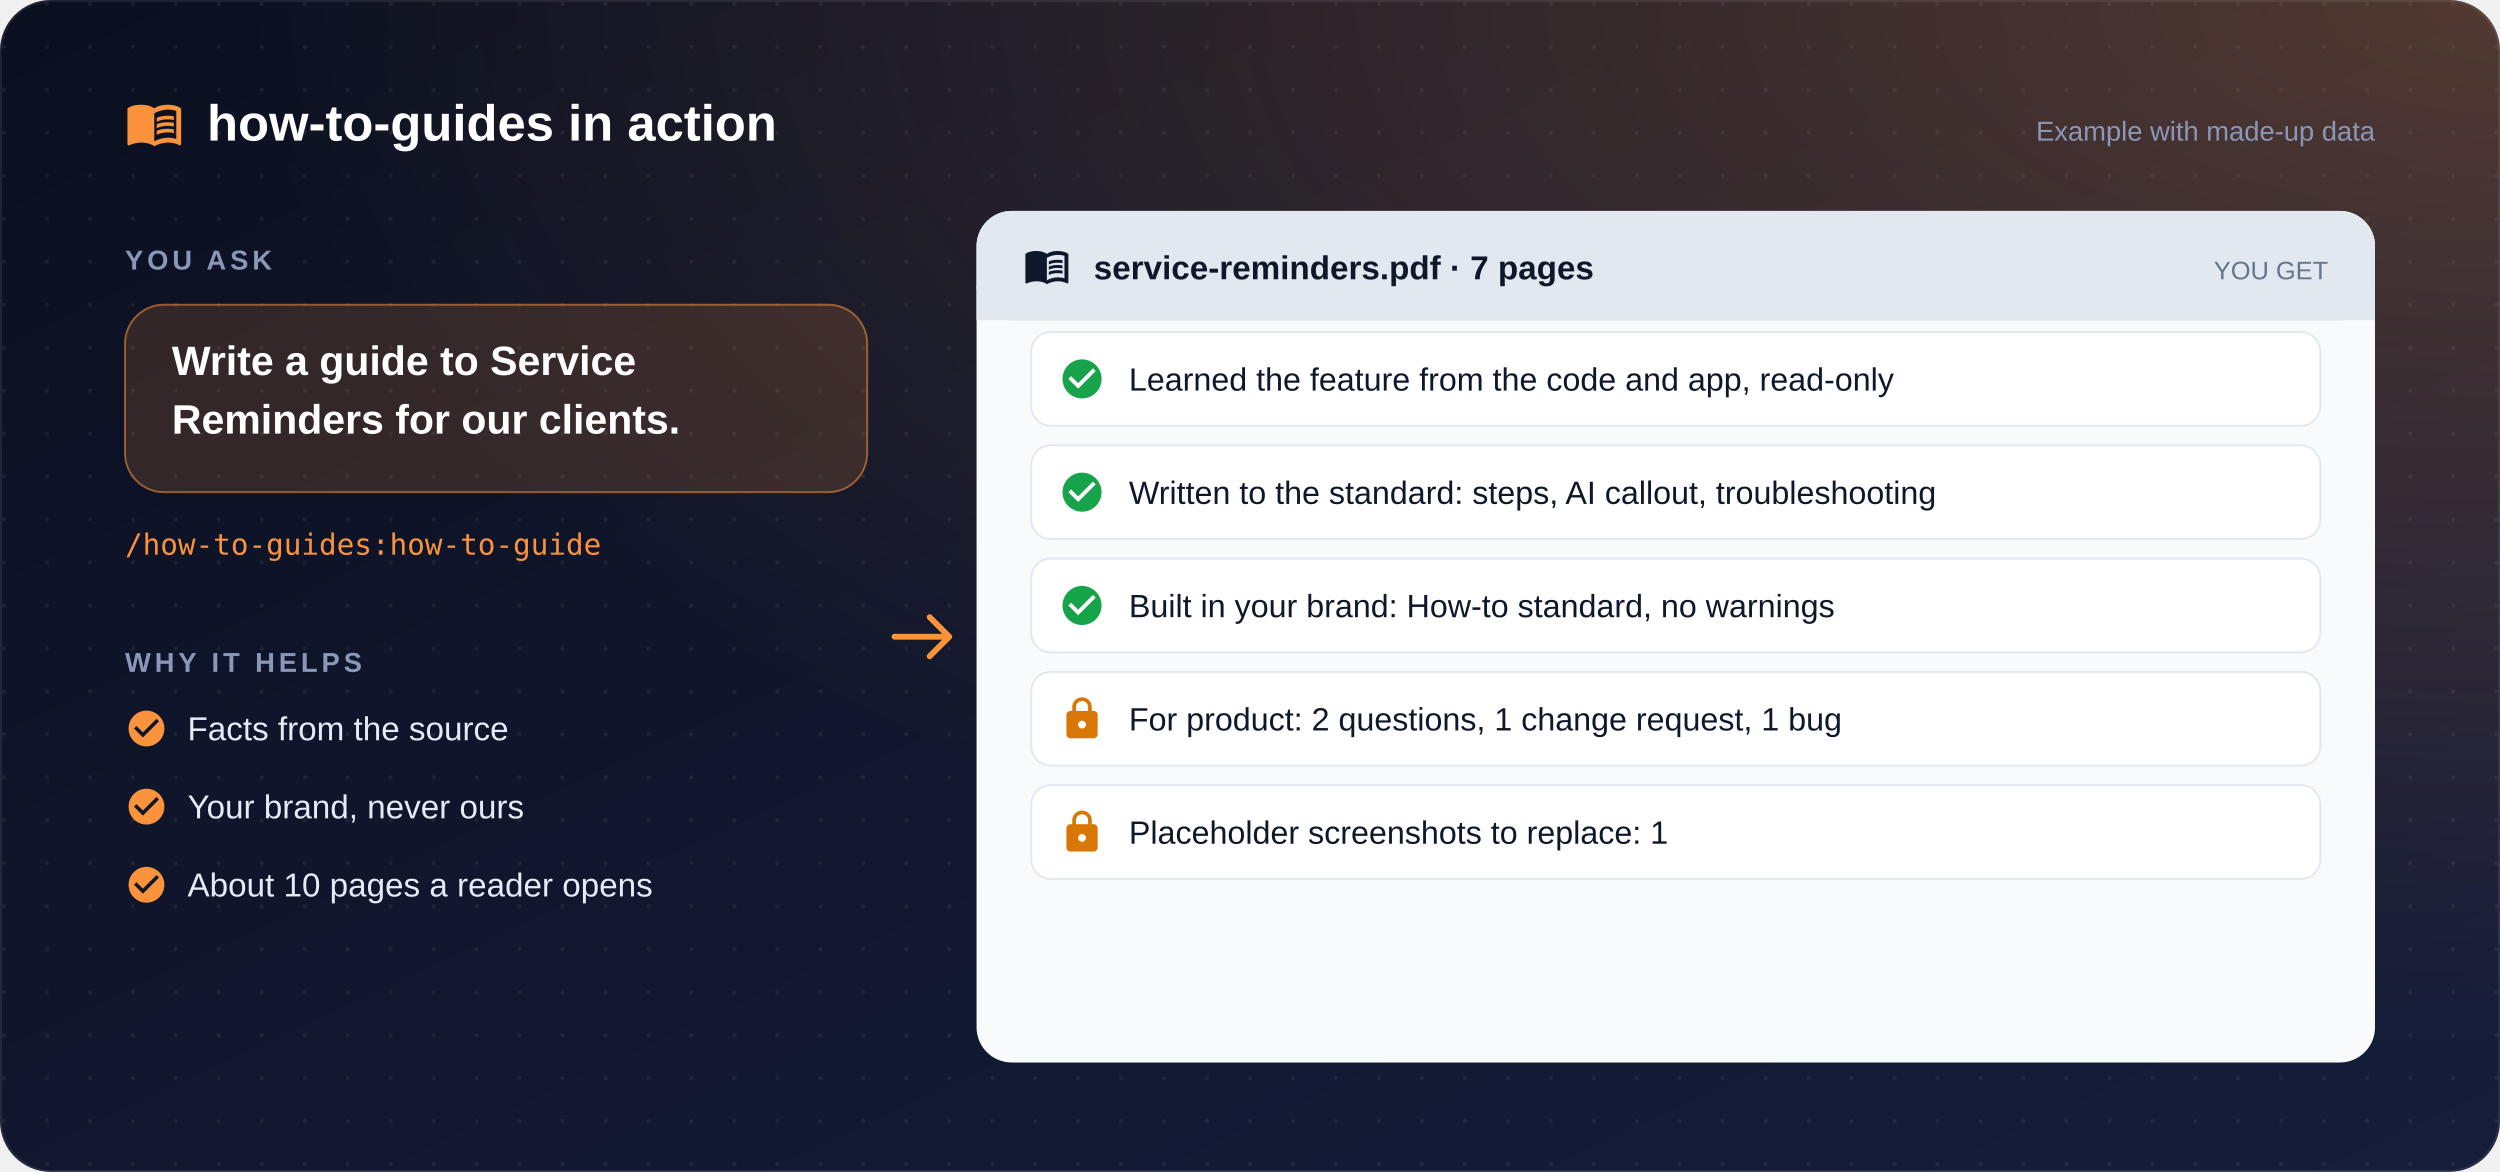
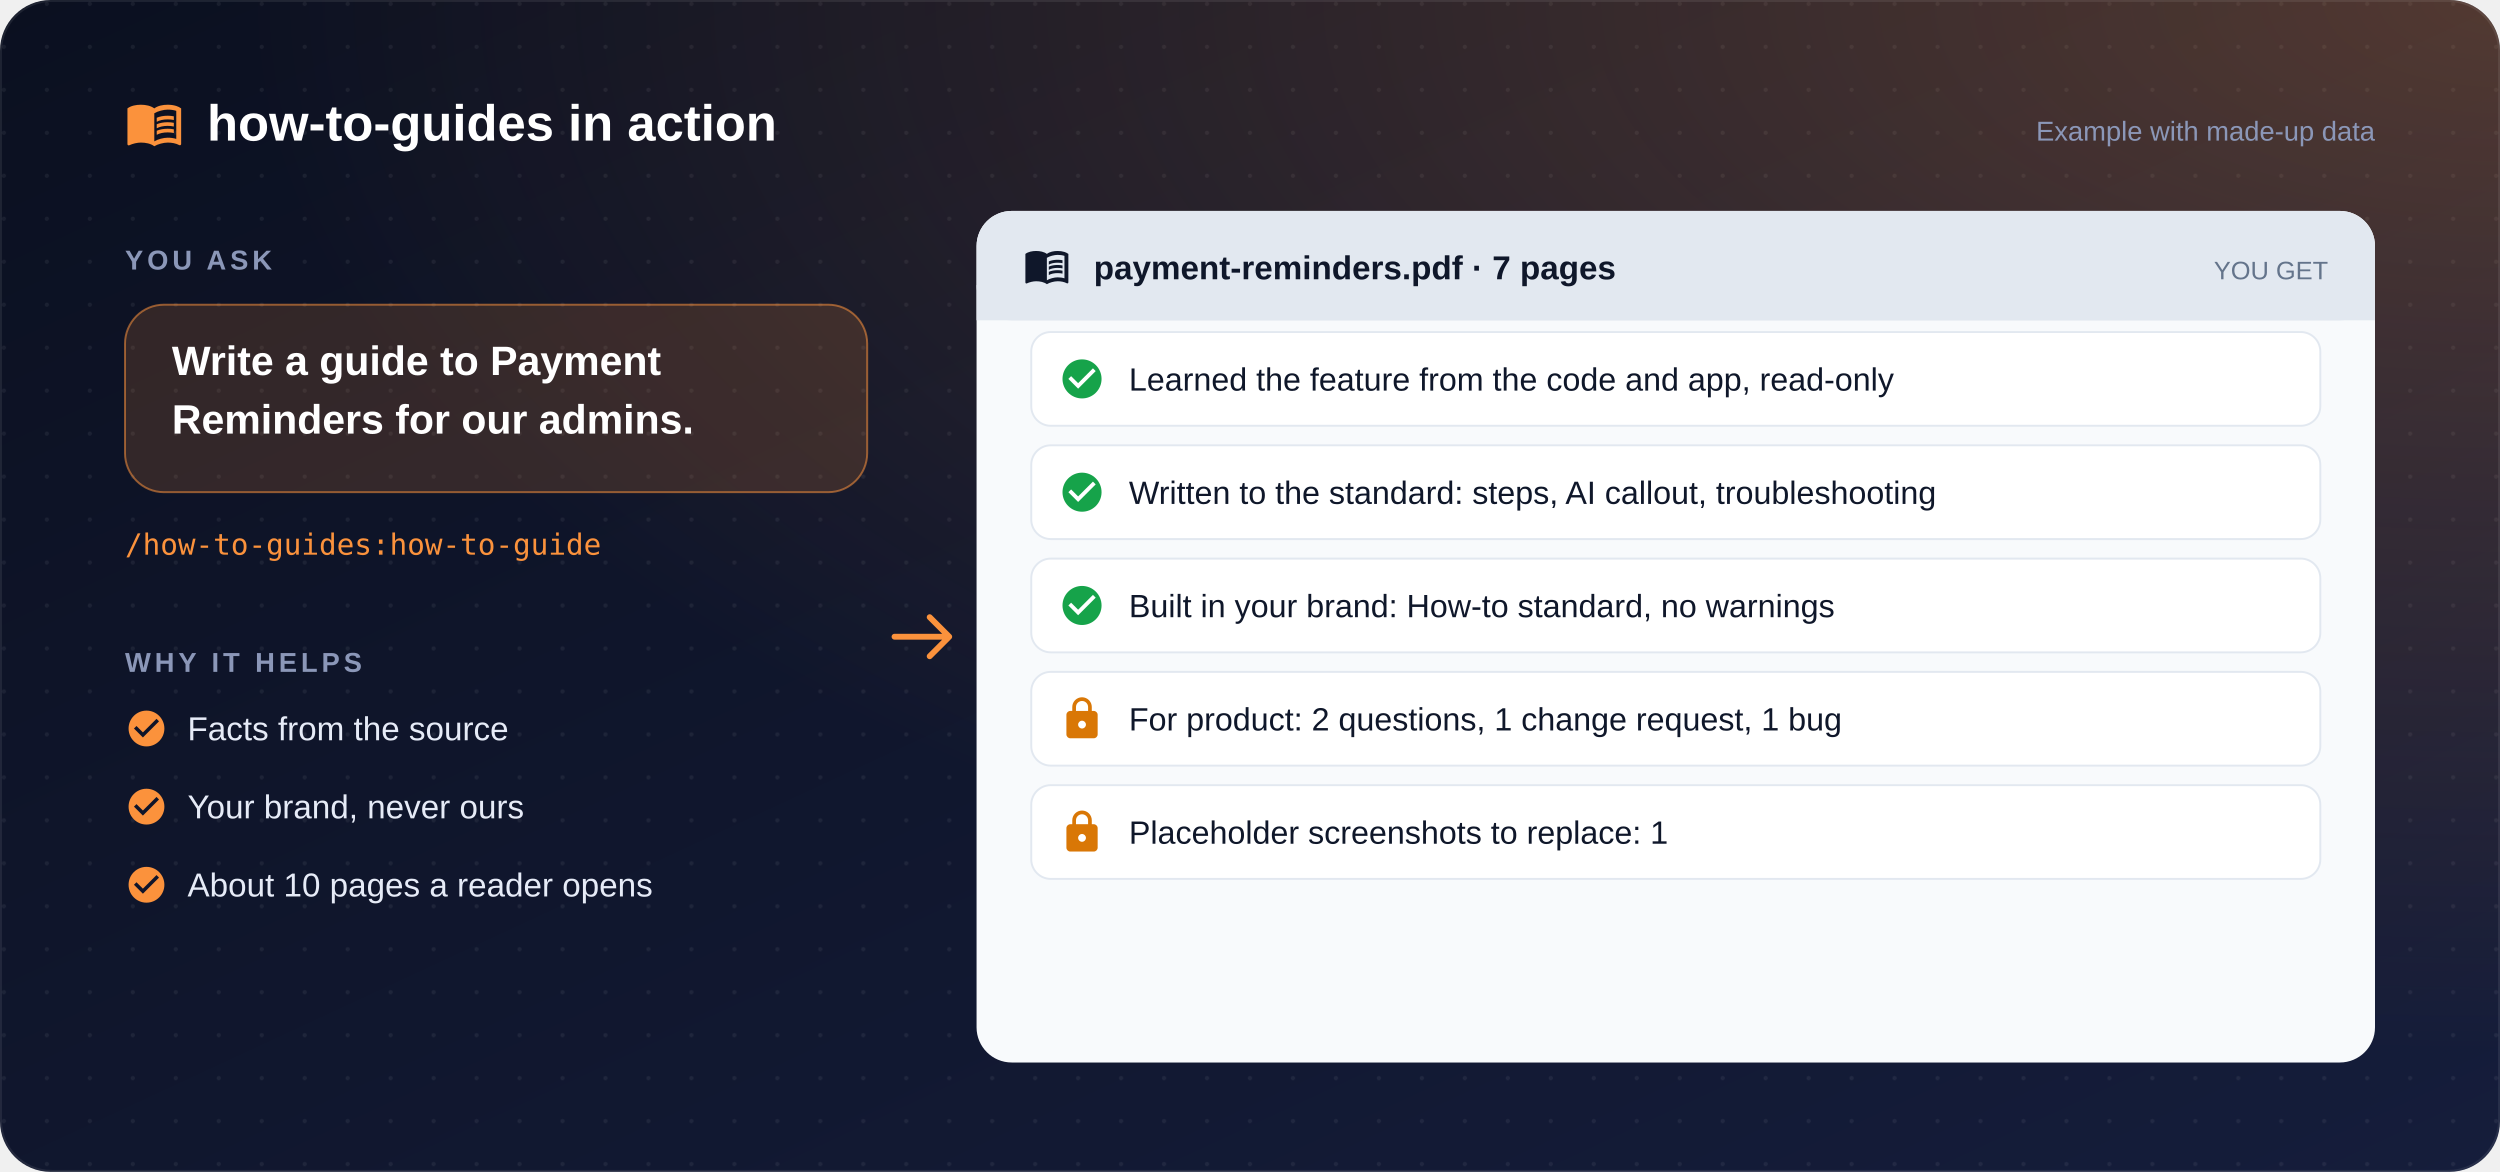
- <svg xmlns="http://www.w3.org/2000/svg" width="1280" height="600" viewBox="0 0 1280 600" role="img" aria-label="how-to-guides in action: Write a guide to Service Reminders for our clients." font-family="'Segoe UI', -apple-system, 'Helvetica Neue', Arial, sans-serif">
+ <svg xmlns="http://www.w3.org/2000/svg" width="1280" height="600" viewBox="0 0 1280 600" role="img" aria-label="how-to-guides in action: Write a guide to Payment Reminders for our admins." font-family="'Segoe UI', -apple-system, 'Helvetica Neue', Arial, sans-serif">
  <defs>
    <linearGradient id="u-how-to-guides-bg" x1="0" y1="0" x2="1" y2="1">
      <stop offset="0" stop-color="#0b1020" />
      <stop offset="1" stop-color="#151d3b" />
    </linearGradient>
    <radialGradient id="u-how-to-guides-glow" cx="1" cy="0" r="0.9">
      <stop offset="0" stop-color="#fb923c" stop-opacity=".28" />
      <stop offset="1" stop-color="#fb923c" stop-opacity="0" />
    </radialGradient>
    <pattern id="u-how-to-guides-dots" width="22" height="22" patternUnits="userSpaceOnUse">
      <circle cx="2" cy="2" r="1.1" fill="#ffffff" fill-opacity=".06" />
    </pattern>
  </defs>
  <rect width="1280" height="600" rx="26" fill="url(#u-how-to-guides-bg)" />
  <rect width="1280" height="600" rx="26" fill="url(#u-how-to-guides-dots)" />
  <rect width="1280" height="600" rx="26" fill="url(#u-how-to-guides-glow)" />
  <rect x=".5" y=".5" width="1279" height="599" rx="26" fill="none" stroke="#ffffff" stroke-opacity=".08" />
  <g transform="translate(64 48) scale(1.25)" fill="#fb923c">
    <path d="M21 5c-1.11-.35-2.33-.5-3.5-.5-1.95 0-4.05.4-5.5 1.5-1.45-1.1-3.55-1.5-5.5-1.5S2.45 4.9 1 6v14.65c0 .25.25.5.5.5.1 0 .15-.05.25-.05C3.1 20.45 5.05 20 6.5 20c1.95 0 4.05.4 5.5 1.5 1.35-.85 3.8-1.5 5.5-1.5 1.65 0 3.35.3 4.75 1.05.1.05.15.05.25.05.25 0 .5-.25.5-.5V6c-.6-.45-1.25-.75-2-1m0 13.5c-1.1-.35-2.3-.5-3.5-.5-1.7 0-4.15.65-5.5 1.5V8c1.35-.85 3.8-1.5 5.5-1.5 1.2 0 2.4.15 3.5.5z" />
    <path d="M17.5 10.5c.88 0 1.73.09 2.5.26V9.24c-.79-.15-1.64-.24-2.5-.24-1.7 0-3.24.29-4.5.83v1.66c1.13-.64 2.7-.99 4.5-.99M13 12.49v1.66c1.13-.64 2.7-.99 4.5-.99.88 0 1.73.09 2.5.26V11.9c-.79-.15-1.64-.24-2.5-.24-1.7 0-3.24.3-4.5.83m4.5 1.84c-1.7 0-3.24.29-4.5.83v1.66c1.13-.64 2.7-.99 4.5-.99.88 0 1.73.09 2.5.26v-1.52c-.79-.16-1.64-.24-2.5-.24" />
  </g>
  <text x="106" y="72" font-size="26" font-weight="700" fill="#ffffff">how-to-guides in action</text>
  <text x="1216" y="72" text-anchor="end" font-size="14" fill="#8b97b8">Example with made-up data</text>
  <text x="64" y="138" font-size="14" font-weight="700" letter-spacing="2" fill="#8b97b8">YOU ASK</text>
  <rect x="64" y="156" width="380" height="96" rx="20" fill="#fb923c" fill-opacity=".16" stroke="#fb923c" stroke-opacity=".55" />
-   <text x="88" y="192" font-size="21" font-weight="600" fill="#ffffff">Write a guide to Service</text>
-   <text x="88" y="222" font-size="21" font-weight="600" fill="#ffffff">Reminders for our clients.</text>
+   <text x="88" y="192" font-size="21" font-weight="600" fill="#ffffff">Write a guide to Payment</text>
+   <text x="88" y="222" font-size="21" font-weight="600" fill="#ffffff">Reminders for our admins.</text>
  <text x="64" y="284" font-size="15" fill="#fb923c" font-family="Consolas, 'Cascadia Mono', Menlo, monospace">/how-to-guides:how-to-guide</text>
  <text x="64" y="344" font-size="14" font-weight="700" letter-spacing="2" fill="#8b97b8">WHY IT HELPS</text>
  <g transform="translate(64 362) scale(0.9166667)" fill="#fb923c">
    <path d="M12 2C6.48 2 2 6.48 2 12s4.48 10 10 10 10-4.48 10-10S17.52 2 12 2m-2 15-5-5 1.41-1.41L10 14.17l7.59-7.59L19 8z" />
  </g>
  <text x="96" y="379" font-size="17" fill="#e6ebf7">Facts from the source</text>
  <g transform="translate(64 402) scale(0.9166667)" fill="#fb923c">
    <path d="M12 2C6.48 2 2 6.48 2 12s4.48 10 10 10 10-4.48 10-10S17.52 2 12 2m-2 15-5-5 1.41-1.41L10 14.17l7.59-7.59L19 8z" />
  </g>
  <text x="96" y="419" font-size="17" fill="#e6ebf7">Your brand, never ours</text>
  <g transform="translate(64 442) scale(0.9166667)" fill="#fb923c">
    <path d="M12 2C6.48 2 2 6.48 2 12s4.48 10 10 10 10-4.48 10-10S17.52 2 12 2m-2 15-5-5 1.41-1.41L10 14.17l7.59-7.59L19 8z" />
  </g>
  <text x="96" y="459" font-size="17" fill="#e6ebf7">About 10 pages a reader opens</text>
  <path d="M458 326h28m-10 -10 10 10-10 10" fill="none" stroke="#fb923c" stroke-width="3" stroke-linecap="round" stroke-linejoin="round" />
  <rect x="500" y="108" width="716" height="436" rx="18" fill="#f8fafc" />
  <rect x="500" y="108" width="716" height="56" rx="18" fill="#e2e8f0" />
  <rect x="500" y="146" width="716" height="18" fill="#e2e8f0" />
  <g transform="translate(524 124) scale(1)" fill="#0f172a">
    <path d="M21 5c-1.11-.35-2.33-.5-3.5-.5-1.95 0-4.05.4-5.5 1.5-1.45-1.1-3.55-1.5-5.5-1.5S2.45 4.9 1 6v14.65c0 .25.25.5.5.5.1 0 .15-.05.25-.05C3.1 20.45 5.05 20 6.5 20c1.95 0 4.05.4 5.5 1.5 1.35-.85 3.8-1.5 5.5-1.5 1.65 0 3.35.3 4.75 1.05.1.05.15.05.25.05.25 0 .5-.25.5-.5V6c-.6-.45-1.25-.75-2-1m0 13.5c-1.1-.35-2.3-.5-3.5-.5-1.7 0-4.15.65-5.5 1.5V8c1.35-.85 3.8-1.5 5.5-1.5 1.2 0 2.4.15 3.5.5z" />
    <path d="M17.5 10.5c.88 0 1.73.09 2.5.26V9.24c-.79-.15-1.64-.24-2.5-.24-1.7 0-3.24.29-4.5.83v1.66c1.13-.64 2.7-.99 4.5-.99M13 12.49v1.66c1.13-.64 2.7-.99 4.5-.99.88 0 1.73.09 2.5.26V11.9c-.79-.15-1.64-.24-2.5-.24-1.7 0-3.24.3-4.5.83m4.5 1.84c-1.7 0-3.24.29-4.5.83v1.66c1.13-.64 2.7-.99 4.5-.99.88 0 1.73.09 2.5.26v-1.52c-.79-.16-1.64-.24-2.5-.24" />
  </g>
-   <text x="560" y="143" font-size="17" font-weight="700" fill="#0f172a">service-reminders.pdf · 7 pages</text>
+   <text x="560" y="143" font-size="17" font-weight="700" fill="#0f172a">payment-reminders.pdf · 7 pages</text>
  <text x="1192" y="143" text-anchor="end" font-size="13" fill="#64748b">YOU GET</text>
  <rect x="528" y="170" width="660" height="48" rx="10" fill="#ffffff" stroke="#e2e8f0" />
  <g transform="translate(542 182) scale(1)" fill="#16a34a">
    <path d="M12 2C6.48 2 2 6.48 2 12s4.48 10 10 10 10-4.48 10-10S17.52 2 12 2m-2 15-5-5 1.41-1.41L10 14.17l7.59-7.59L19 8z" />
  </g>
  <text x="578" y="200" font-size="16.5" fill="#0f172a">Learned the feature from the code and app, read-only</text>
  <rect x="528" y="228" width="660" height="48" rx="10" fill="#ffffff" stroke="#e2e8f0" />
  <g transform="translate(542 240) scale(1)" fill="#16a34a">
    <path d="M12 2C6.48 2 2 6.48 2 12s4.48 10 10 10 10-4.48 10-10S17.52 2 12 2m-2 15-5-5 1.41-1.41L10 14.17l7.59-7.59L19 8z" />
  </g>
  <text x="578" y="258" font-size="16.5" fill="#0f172a">Written to the standard: steps, AI callout, troubleshooting</text>
  <rect x="528" y="286" width="660" height="48" rx="10" fill="#ffffff" stroke="#e2e8f0" />
  <g transform="translate(542 298) scale(1)" fill="#16a34a">
    <path d="M12 2C6.48 2 2 6.48 2 12s4.48 10 10 10 10-4.48 10-10S17.52 2 12 2m-2 15-5-5 1.41-1.41L10 14.17l7.59-7.59L19 8z" />
  </g>
  <text x="578" y="316" font-size="16.5" fill="#0f172a">Built in your brand: How-to standard, no warnings</text>
  <rect x="528" y="344" width="660" height="48" rx="10" fill="#ffffff" stroke="#e2e8f0" />
  <g transform="translate(542 356) scale(1)" fill="#d97706">
    <path d="M18 8h-1V6c0-2.76-2.24-5-5-5S7 3.24 7 6v2H6c-1.1 0-2 .9-2 2v10c0 1.1.9 2 2 2h12c1.1 0 2-.9 2-2V10c0-1.1-.9-2-2-2m-6 9c-1.1 0-2-.9-2-2s.9-2 2-2 2 .9 2 2-.9 2-2 2m3.1-9H8.9V6c0-1.71 1.39-3.1 3.1-3.1s3.1 1.39 3.1 3.1z" />
  </g>
  <text x="578" y="374" font-size="16.5" fill="#0f172a">For product: 2 questions, 1 change request, 1 bug</text>
  <rect x="528" y="402" width="660" height="48" rx="10" fill="#ffffff" stroke="#e2e8f0" />
  <g transform="translate(542 414) scale(1)" fill="#d97706">
    <path d="M18 8h-1V6c0-2.76-2.24-5-5-5S7 3.24 7 6v2H6c-1.1 0-2 .9-2 2v10c0 1.1.9 2 2 2h12c1.1 0 2-.9 2-2V10c0-1.1-.9-2-2-2m-6 9c-1.1 0-2-.9-2-2s.9-2 2-2 2 .9 2 2-.9 2-2 2m3.1-9H8.9V6c0-1.71 1.39-3.1 3.1-3.1s3.1 1.39 3.1 3.1z" />
  </g>
  <text x="578" y="432" font-size="16.5" fill="#0f172a">Placeholder screenshots to replace: 1</text>
</svg>
